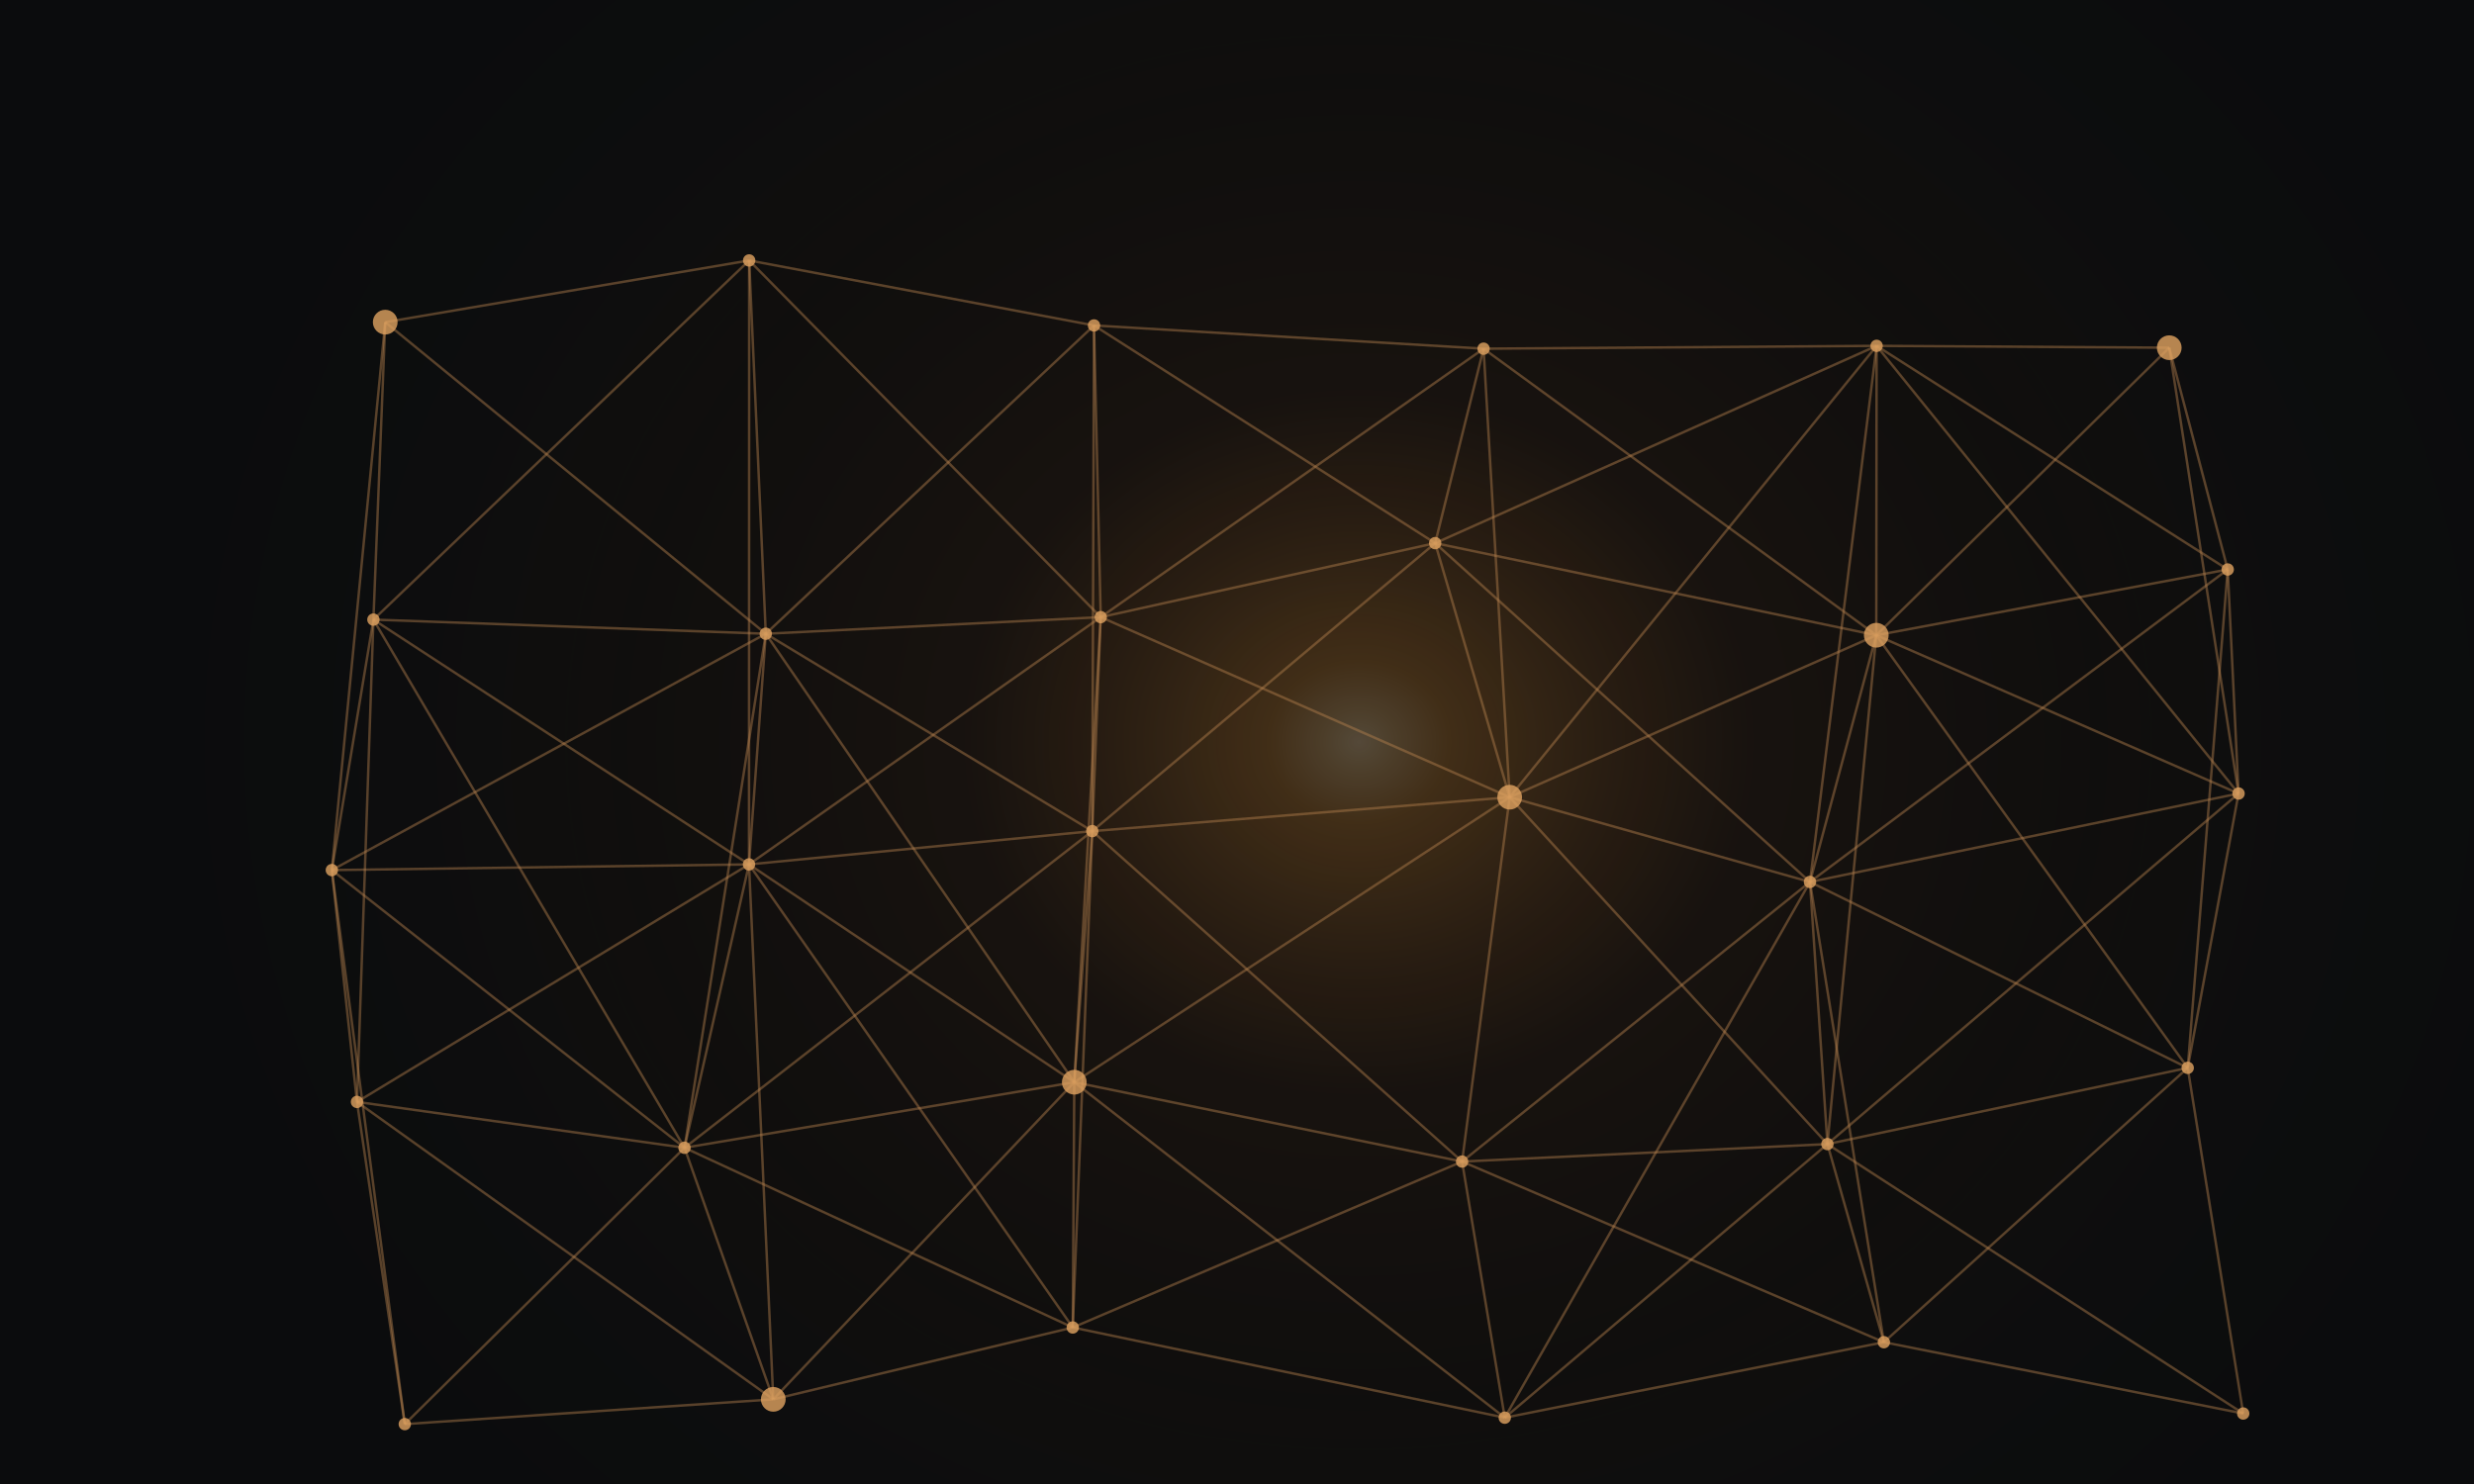
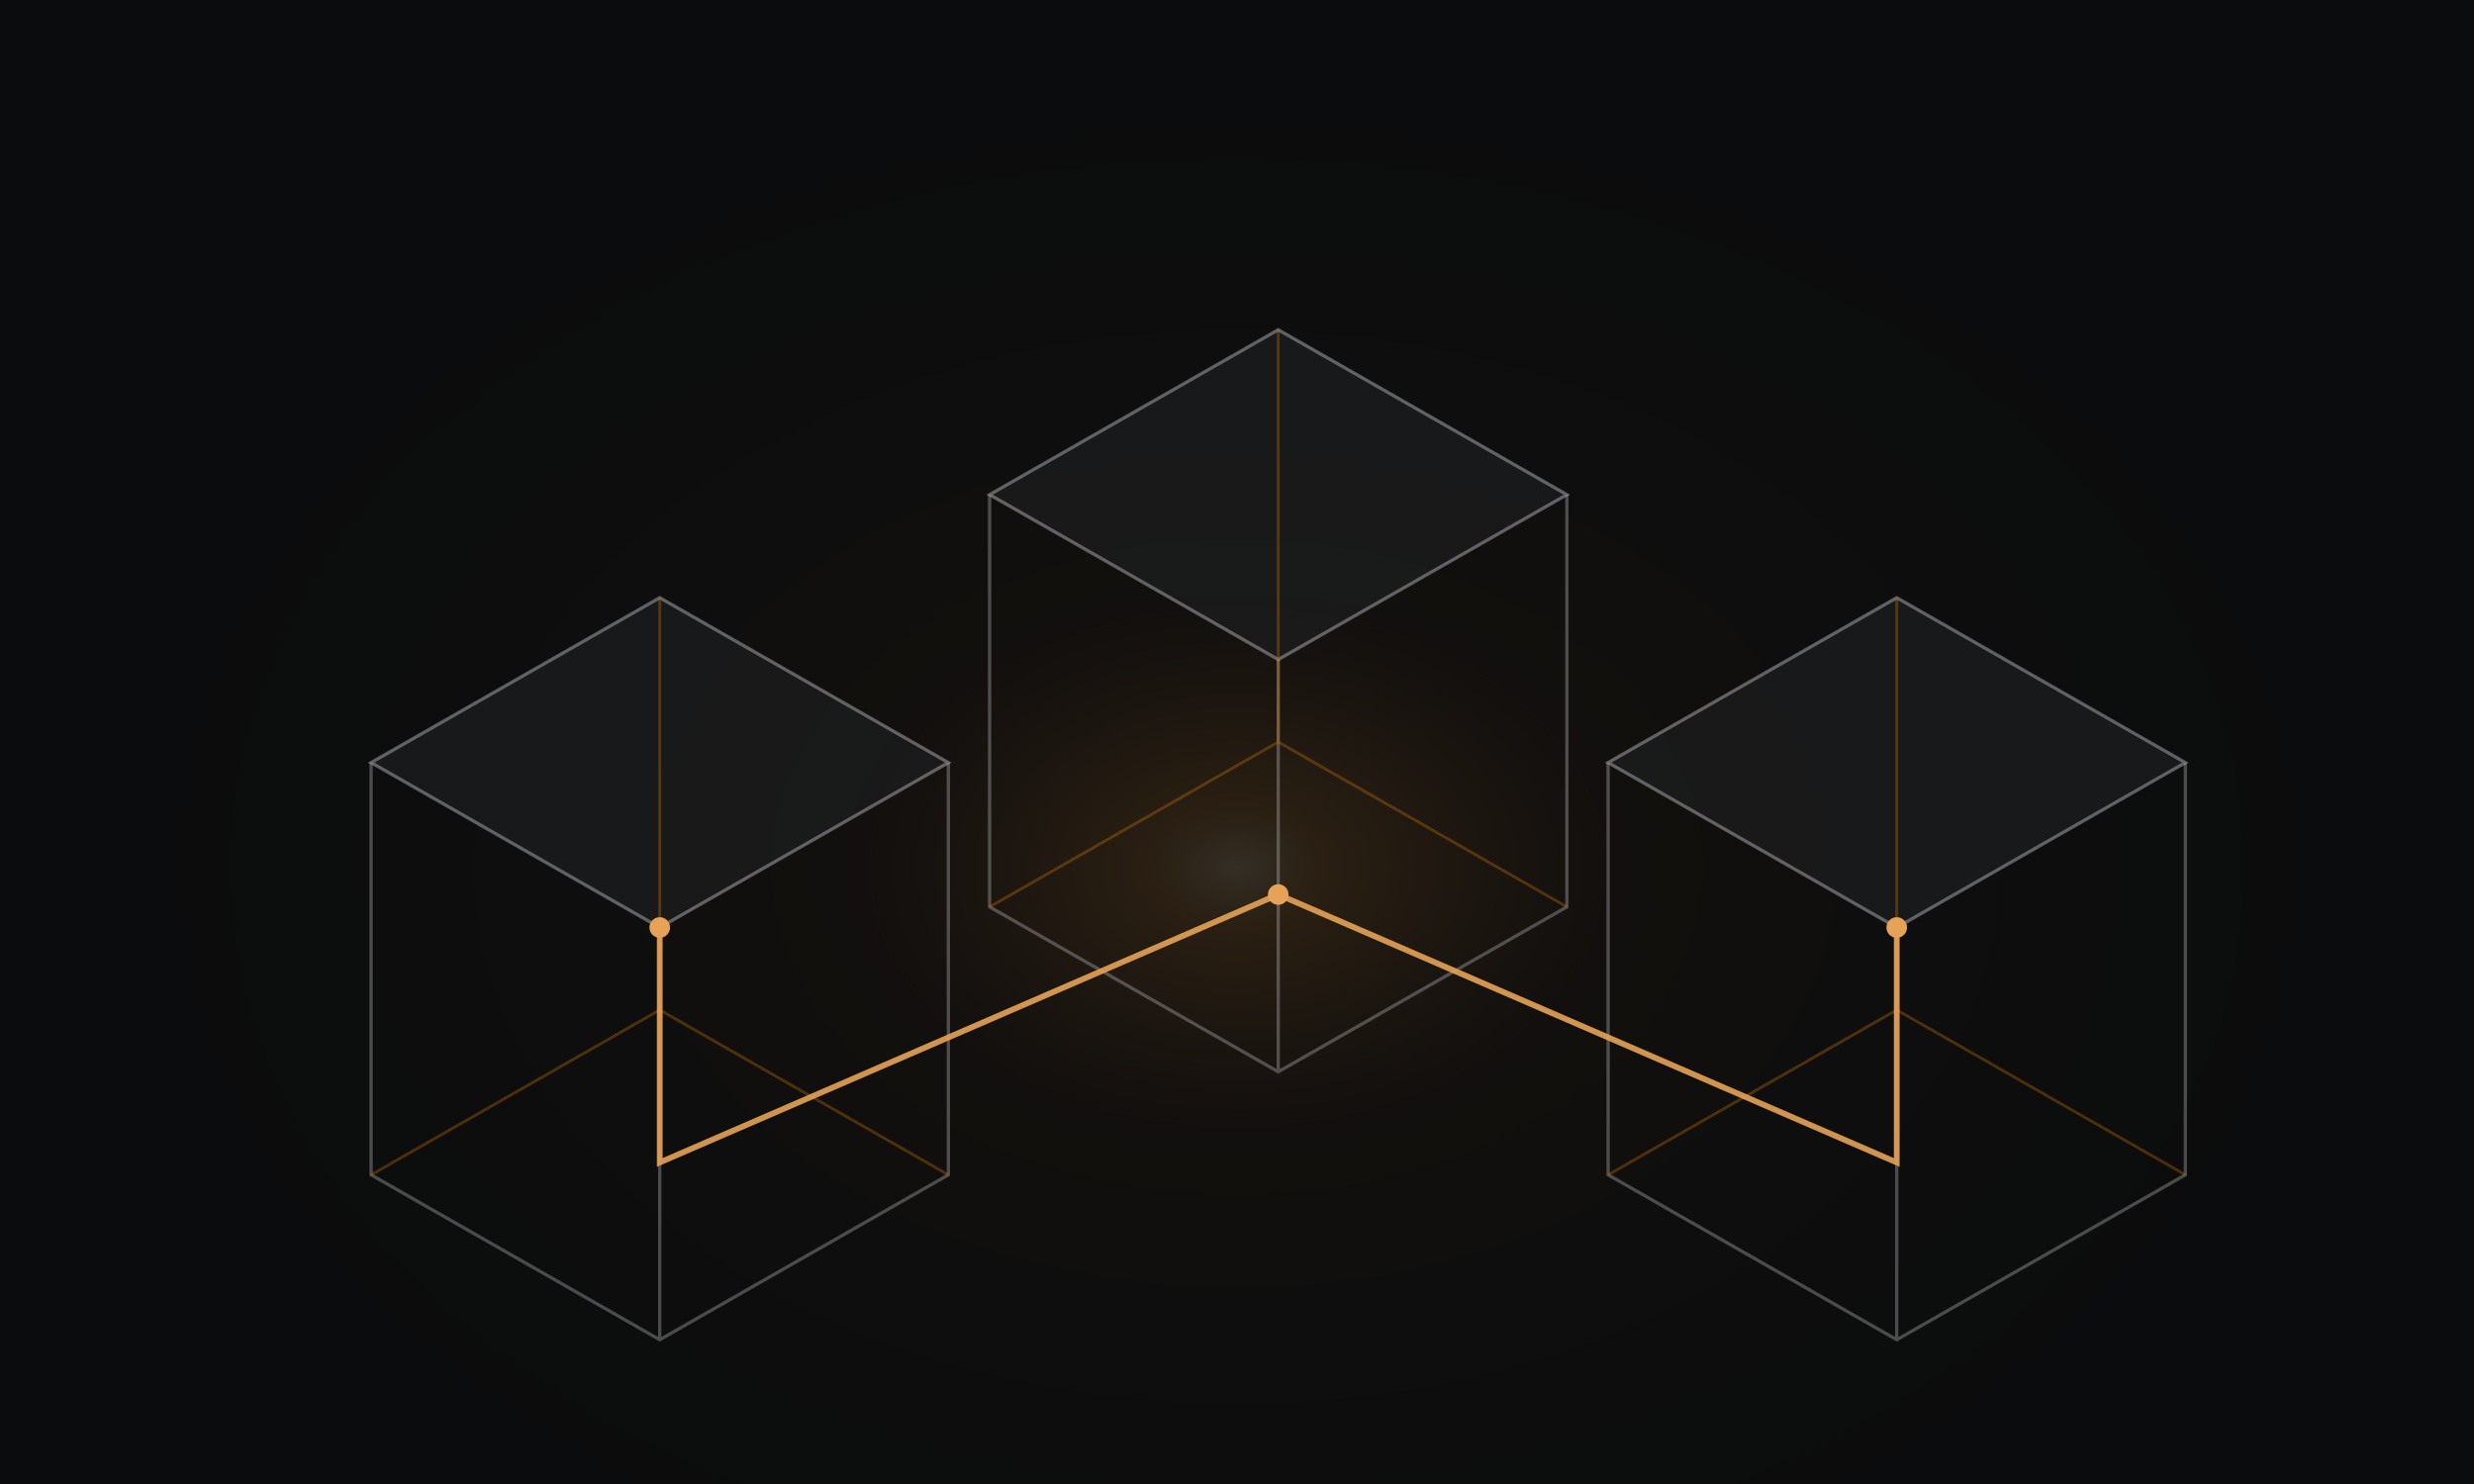
<svg xmlns="http://www.w3.org/2000/svg" width="600" height="360" viewBox="0 0 600 360">
  <defs>
    <radialGradient id="glow">
      <stop stop-color="#ffd8a0" />
      <stop offset=".07" stop-color="#ee9a37" stop-opacity=".8" />
      <stop offset=".3" stop-color="#b86525" stop-opacity=".25" />
      <stop offset="1" stop-color="#0b0c0d" stop-opacity="0" />
    </radialGradient>
    <linearGradient id="fade">
      <stop stop-color="#0b0c0d" />
      <stop offset=".27" stop-color="#0b0c0d" stop-opacity=".98" />
      <stop offset=".55" stop-color="#0b0c0d" stop-opacity=".22" />
      <stop offset="1" stop-color="#0b0c0d" stop-opacity="0" />
    </linearGradient>
    <linearGradient id="bottom" x2="0" y2="1">
      <stop offset=".6" stop-color="#0b0c0d" stop-opacity="0" />
      <stop offset="1" stop-color="#0b0c0d" />
    </linearGradient>
    <filter id="mist" x="-40%" y="-30%" width="180%" height="160%" color-interpolation-filters="sRGB">
      <feTurbulence type="fractalNoise" baseFrequency=".015 .025" numOctaves="4" seed="12" result="noise" />
      <feDisplacementMap in="SourceGraphic" in2="noise" scale="145" xChannelSelector="R" yChannelSelector="G" result="shape" />
      <feGaussianBlur in="shape" stdDeviation="8" result="softShape" />
      <feColorMatrix in="noise" type="matrix" values="0 0 0 0 1 0 0 0 0 1 0 0 0 0 1 1.3 1.3 1.3 0 -1.55" result="texture" />
      <feComposite in="softShape" in2="texture" operator="in" />
    </filter>
    <filter id="soft">
      <feGaussianBlur stdDeviation="22" />
    </filter>
    <filter id="grain">
      <feTurbulence type="fractalNoise" baseFrequency=".7" numOctaves="3" stitchTiles="stitch" />
      <feColorMatrix type="saturate" values="0" />
      <feComponentTransfer>
        <feFuncA type="linear" slope=".07" />
      </feComponentTransfer>
    </filter>
  </defs>
  <rect width="100%" height="100%" fill="#0b0c0d" />
-   <ellipse cx="330" cy="180" rx="320" ry="280" fill="url(#glow)" opacity=".3" />
-   <path d="M93.43 78.15L181.69 63.18" fill="none" stroke="#b5814d" stroke-width="0.6" opacity="0.45" />
-   <path d="M93.43 78.15L90.56 150.31" fill="none" stroke="#b5814d" stroke-width="0.6" opacity="0.45" />
-   <path d="M93.43 78.15L185.72 153.74" fill="none" stroke="#b5814d" stroke-width="0.6" opacity="0.45" />
-   <path d="M93.43 78.15L80.48 211.07" fill="none" stroke="#b5814d" stroke-width="0.6" opacity="0.45" />
-   <circle cx="93.43" cy="78.15" r="3" fill="#e0a260" opacity="0.8" />
-   <path d="M181.69 63.18L265.32 78.95" fill="none" stroke="#b5814d" stroke-width="0.6" opacity="0.45" />
-   <path d="M181.69 63.18L90.56 150.31" fill="none" stroke="#b5814d" stroke-width="0.6" opacity="0.45" />
-   <path d="M181.69 63.18L185.72 153.74" fill="none" stroke="#b5814d" stroke-width="0.6" opacity="0.45" />
-   <path d="M181.69 63.18L266.95 149.71" fill="none" stroke="#b5814d" stroke-width="0.6" opacity="0.45" />
-   <path d="M181.69 63.18L181.65 209.69" fill="none" stroke="#b5814d" stroke-width="0.6" opacity="0.45" />
-   <circle cx="181.69" cy="63.18" r="1.5" fill="#e0a260" opacity="0.8" />
-   <path d="M265.32 78.95L359.8 84.59" fill="none" stroke="#b5814d" stroke-width="0.6" opacity="0.45" />
-   <path d="M265.32 78.95L185.72 153.74" fill="none" stroke="#b5814d" stroke-width="0.6" opacity="0.45" />
-   <path d="M265.32 78.95L266.95 149.71" fill="none" stroke="#b5814d" stroke-width="0.6" opacity="0.45" />
-   <path d="M265.32 78.95L348.06 131.76" fill="none" stroke="#b5814d" stroke-width="0.6" opacity="0.45" />
-   <path d="M265.32 78.95L264.9 201.62" fill="none" stroke="#b5814d" stroke-width="0.6" opacity="0.45" />
-   <circle cx="265.32" cy="78.95" r="1.5" fill="#e0a260" opacity="0.8" />
-   <path d="M359.8 84.59L455.12 83.9" fill="none" stroke="#b5814d" stroke-width="0.6" opacity="0.45" />
-   <path d="M359.8 84.59L266.95 149.71" fill="none" stroke="#b5814d" stroke-width="0.6" opacity="0.45" />
-   <path d="M359.8 84.59L348.06 131.76" fill="none" stroke="#b5814d" stroke-width="0.6" opacity="0.45" />
-   <path d="M359.8 84.59L455.04 154.1" fill="none" stroke="#b5814d" stroke-width="0.6" opacity="0.45" />
-   <path d="M359.8 84.59L366.13 193.39" fill="none" stroke="#b5814d" stroke-width="0.6" opacity="0.45" />
-   <circle cx="359.8" cy="84.59" r="1.5" fill="#e0a260" opacity="0.8" />
-   <path d="M455.12 83.9L526.09 84.35" fill="none" stroke="#b5814d" stroke-width="0.6" opacity="0.45" />
-   <path d="M455.12 83.9L348.06 131.76" fill="none" stroke="#b5814d" stroke-width="0.6" opacity="0.45" />
-   <path d="M455.12 83.9L455.04 154.1" fill="none" stroke="#b5814d" stroke-width="0.6" opacity="0.45" />
-   <path d="M455.12 83.9L540.27 138.15" fill="none" stroke="#b5814d" stroke-width="0.6" opacity="0.45" />
-   <path d="M455.12 83.9L366.13 193.39" fill="none" stroke="#b5814d" stroke-width="0.6" opacity="0.45" />
-   <path d="M455.12 83.9L438.96 213.95" fill="none" stroke="#b5814d" stroke-width="0.6" opacity="0.45" />
-   <path d="M455.12 83.9L542.9 192.5" fill="none" stroke="#b5814d" stroke-width="0.6" opacity="0.45" />
-   <circle cx="455.12" cy="83.9" r="1.5" fill="#e0a260" opacity="0.8" />
-   <path d="M526.09 84.35L455.04 154.1" fill="none" stroke="#b5814d" stroke-width="0.6" opacity="0.45" />
-   <path d="M526.09 84.35L540.27 138.15" fill="none" stroke="#b5814d" stroke-width="0.6" opacity="0.45" />
-   <path d="M526.09 84.35L542.9 192.5" fill="none" stroke="#b5814d" stroke-width="0.6" opacity="0.45" />
-   <circle cx="526.09" cy="84.35" r="3" fill="#e0a260" opacity="0.8" />
-   <path d="M90.56 150.31L185.72 153.74" fill="none" stroke="#b5814d" stroke-width="0.6" opacity="0.45" />
-   <path d="M90.56 150.31L80.48 211.07" fill="none" stroke="#b5814d" stroke-width="0.6" opacity="0.45" />
-   <path d="M90.56 150.31L181.65 209.69" fill="none" stroke="#b5814d" stroke-width="0.6" opacity="0.45" />
-   <path d="M90.56 150.31L86.58 267.31" fill="none" stroke="#b5814d" stroke-width="0.6" opacity="0.45" />
-   <path d="M90.56 150.31L166.01 278.43" fill="none" stroke="#b5814d" stroke-width="0.6" opacity="0.45" />
-   <circle cx="90.56" cy="150.31" r="1.5" fill="#e0a260" opacity="0.8" />
-   <path d="M185.72 153.74L266.95 149.71" fill="none" stroke="#b5814d" stroke-width="0.6" opacity="0.45" />
-   <path d="M185.72 153.74L80.48 211.07" fill="none" stroke="#b5814d" stroke-width="0.6" opacity="0.45" />
-   <path d="M185.72 153.74L181.65 209.69" fill="none" stroke="#b5814d" stroke-width="0.6" opacity="0.45" />
-   <path d="M185.72 153.74L264.9 201.62" fill="none" stroke="#b5814d" stroke-width="0.6" opacity="0.45" />
-   <path d="M185.72 153.74L166.01 278.43" fill="none" stroke="#b5814d" stroke-width="0.6" opacity="0.45" />
-   <path d="M185.72 153.74L260.54 262.53" fill="none" stroke="#b5814d" stroke-width="0.6" opacity="0.45" />
-   <circle cx="185.72" cy="153.74" r="1.5" fill="#e0a260" opacity="0.8" />
-   <path d="M266.95 149.71L348.06 131.76" fill="none" stroke="#b5814d" stroke-width="0.6" opacity="0.45" />
-   <path d="M266.95 149.71L181.65 209.69" fill="none" stroke="#b5814d" stroke-width="0.6" opacity="0.45" />
-   <path d="M266.95 149.71L264.9 201.62" fill="none" stroke="#b5814d" stroke-width="0.6" opacity="0.45" />
-   <path d="M266.95 149.71L366.13 193.39" fill="none" stroke="#b5814d" stroke-width="0.6" opacity="0.45" />
-   <path d="M266.95 149.71L260.54 262.53" fill="none" stroke="#b5814d" stroke-width="0.6" opacity="0.45" />
-   <circle cx="266.95" cy="149.71" r="1.5" fill="#e0a260" opacity="0.8" />
-   <path d="M348.06 131.76L455.04 154.1" fill="none" stroke="#b5814d" stroke-width="0.6" opacity="0.45" />
-   <path d="M348.06 131.76L264.9 201.62" fill="none" stroke="#b5814d" stroke-width="0.6" opacity="0.45" />
-   <path d="M348.06 131.76L366.13 193.39" fill="none" stroke="#b5814d" stroke-width="0.6" opacity="0.45" />
-   <path d="M348.06 131.76L438.96 213.95" fill="none" stroke="#b5814d" stroke-width="0.6" opacity="0.45" />
-   <circle cx="348.06" cy="131.76" r="1.5" fill="#e0a260" opacity="0.8" />
-   <path d="M455.04 154.1L540.27 138.15" fill="none" stroke="#b5814d" stroke-width="0.6" opacity="0.45" />
-   <path d="M455.04 154.1L366.13 193.39" fill="none" stroke="#b5814d" stroke-width="0.6" opacity="0.45" />
-   <path d="M455.04 154.1L438.96 213.95" fill="none" stroke="#b5814d" stroke-width="0.6" opacity="0.45" />
-   <path d="M455.04 154.1L542.9 192.5" fill="none" stroke="#b5814d" stroke-width="0.6" opacity="0.45" />
-   <path d="M455.04 154.1L443.19 277.54" fill="none" stroke="#b5814d" stroke-width="0.6" opacity="0.45" />
-   <path d="M455.04 154.1L530.57 259.05" fill="none" stroke="#b5814d" stroke-width="0.6" opacity="0.45" />
-   <circle cx="455.04" cy="154.1" r="3" fill="#e0a260" opacity="0.8" />
-   <path d="M540.27 138.15L438.96 213.95" fill="none" stroke="#b5814d" stroke-width="0.6" opacity="0.45" />
-   <path d="M540.27 138.15L542.9 192.5" fill="none" stroke="#b5814d" stroke-width="0.6" opacity="0.45" />
-   <path d="M540.27 138.15L530.57 259.05" fill="none" stroke="#b5814d" stroke-width="0.6" opacity="0.45" />
-   <circle cx="540.27" cy="138.15" r="1.5" fill="#e0a260" opacity="0.8" />
-   <path d="M80.48 211.07L181.65 209.69" fill="none" stroke="#b5814d" stroke-width="0.6" opacity="0.45" />
-   <path d="M80.48 211.07L86.58 267.31" fill="none" stroke="#b5814d" stroke-width="0.6" opacity="0.45" />
-   <path d="M80.48 211.07L166.01 278.43" fill="none" stroke="#b5814d" stroke-width="0.6" opacity="0.45" />
-   <path d="M80.48 211.07L98.17 345.47" fill="none" stroke="#b5814d" stroke-width="0.6" opacity="0.45" />
-   <circle cx="80.48" cy="211.07" r="1.5" fill="#e0a260" opacity="0.8" />
-   <path d="M181.65 209.69L264.9 201.62" fill="none" stroke="#b5814d" stroke-width="0.6" opacity="0.45" />
-   <path d="M181.65 209.69L86.58 267.31" fill="none" stroke="#b5814d" stroke-width="0.6" opacity="0.45" />
-   <path d="M181.65 209.69L166.01 278.43" fill="none" stroke="#b5814d" stroke-width="0.6" opacity="0.45" />
-   <path d="M181.65 209.69L260.54 262.53" fill="none" stroke="#b5814d" stroke-width="0.6" opacity="0.45" />
-   <path d="M181.65 209.69L187.54 339.46" fill="none" stroke="#b5814d" stroke-width="0.6" opacity="0.45" />
-   <path d="M181.65 209.69L260.17 322.03" fill="none" stroke="#b5814d" stroke-width="0.6" opacity="0.45" />
-   <circle cx="181.65" cy="209.69" r="1.5" fill="#e0a260" opacity="0.8" />
-   <path d="M264.9 201.62L366.13 193.39" fill="none" stroke="#b5814d" stroke-width="0.6" opacity="0.45" />
-   <path d="M264.9 201.62L166.01 278.43" fill="none" stroke="#b5814d" stroke-width="0.6" opacity="0.45" />
-   <path d="M264.9 201.62L260.54 262.53" fill="none" stroke="#b5814d" stroke-width="0.6" opacity="0.45" />
-   <path d="M264.9 201.62L354.59 281.78" fill="none" stroke="#b5814d" stroke-width="0.6" opacity="0.45" />
-   <path d="M264.9 201.62L260.17 322.03" fill="none" stroke="#b5814d" stroke-width="0.6" opacity="0.45" />
-   <circle cx="264.9" cy="201.62" r="1.5" fill="#e0a260" opacity="0.8" />
-   <path d="M366.13 193.39L438.96 213.95" fill="none" stroke="#b5814d" stroke-width="0.6" opacity="0.45" />
-   <path d="M366.13 193.39L260.54 262.53" fill="none" stroke="#b5814d" stroke-width="0.6" opacity="0.45" />
-   <path d="M366.13 193.39L354.59 281.78" fill="none" stroke="#b5814d" stroke-width="0.6" opacity="0.45" />
-   <path d="M366.13 193.39L443.19 277.54" fill="none" stroke="#b5814d" stroke-width="0.6" opacity="0.45" />
-   <circle cx="366.13" cy="193.39" r="3" fill="#e0a260" opacity="0.8" />
-   <path d="M438.96 213.95L542.9 192.5" fill="none" stroke="#b5814d" stroke-width="0.6" opacity="0.45" />
-   <path d="M438.96 213.95L354.59 281.78" fill="none" stroke="#b5814d" stroke-width="0.6" opacity="0.45" />
-   <path d="M438.96 213.95L443.19 277.54" fill="none" stroke="#b5814d" stroke-width="0.6" opacity="0.45" />
-   <path d="M438.96 213.95L530.57 259.05" fill="none" stroke="#b5814d" stroke-width="0.6" opacity="0.45" />
-   <path d="M438.96 213.95L364.94 343.91" fill="none" stroke="#b5814d" stroke-width="0.6" opacity="0.45" />
-   <path d="M438.96 213.95L456.88 325.6" fill="none" stroke="#b5814d" stroke-width="0.6" opacity="0.45" />
-   <circle cx="438.96" cy="213.95" r="1.5" fill="#e0a260" opacity="0.8" />
-   <path d="M542.9 192.5L443.19 277.54" fill="none" stroke="#b5814d" stroke-width="0.6" opacity="0.45" />
-   <path d="M542.9 192.5L530.57 259.05" fill="none" stroke="#b5814d" stroke-width="0.6" opacity="0.45" />
-   <circle cx="542.9" cy="192.5" r="1.5" fill="#e0a260" opacity="0.8" />
-   <path d="M86.58 267.31L166.01 278.43" fill="none" stroke="#b5814d" stroke-width="0.6" opacity="0.45" />
-   <path d="M86.58 267.31L98.17 345.47" fill="none" stroke="#b5814d" stroke-width="0.6" opacity="0.45" />
-   <path d="M86.58 267.31L187.54 339.46" fill="none" stroke="#b5814d" stroke-width="0.6" opacity="0.45" />
-   <circle cx="86.58" cy="267.31" r="1.5" fill="#e0a260" opacity="0.8" />
-   <path d="M166.01 278.43L260.54 262.53" fill="none" stroke="#b5814d" stroke-width="0.6" opacity="0.45" />
-   <path d="M166.01 278.43L98.17 345.47" fill="none" stroke="#b5814d" stroke-width="0.6" opacity="0.45" />
-   <path d="M166.01 278.43L187.54 339.46" fill="none" stroke="#b5814d" stroke-width="0.6" opacity="0.45" />
-   <path d="M166.01 278.43L260.17 322.03" fill="none" stroke="#b5814d" stroke-width="0.6" opacity="0.45" />
-   <circle cx="166.01" cy="278.43" r="1.5" fill="#e0a260" opacity="0.8" />
-   <path d="M260.54 262.53L354.59 281.78" fill="none" stroke="#b5814d" stroke-width="0.6" opacity="0.45" />
-   <path d="M260.54 262.53L187.54 339.46" fill="none" stroke="#b5814d" stroke-width="0.6" opacity="0.45" />
-   <path d="M260.54 262.53L260.17 322.03" fill="none" stroke="#b5814d" stroke-width="0.6" opacity="0.45" />
-   <path d="M260.54 262.53L364.94 343.91" fill="none" stroke="#b5814d" stroke-width="0.6" opacity="0.45" />
-   <circle cx="260.54" cy="262.53" r="3" fill="#e0a260" opacity="0.8" />
-   <path d="M354.59 281.78L443.19 277.54" fill="none" stroke="#b5814d" stroke-width="0.6" opacity="0.45" />
-   <path d="M354.59 281.78L260.17 322.03" fill="none" stroke="#b5814d" stroke-width="0.6" opacity="0.45" />
-   <path d="M354.59 281.78L364.94 343.91" fill="none" stroke="#b5814d" stroke-width="0.6" opacity="0.45" />
-   <path d="M354.59 281.78L456.88 325.6" fill="none" stroke="#b5814d" stroke-width="0.6" opacity="0.45" />
-   <circle cx="354.59" cy="281.78" r="1.5" fill="#e0a260" opacity="0.8" />
-   <path d="M443.19 277.54L530.57 259.05" fill="none" stroke="#b5814d" stroke-width="0.6" opacity="0.45" />
-   <path d="M443.19 277.54L364.94 343.91" fill="none" stroke="#b5814d" stroke-width="0.6" opacity="0.45" />
-   <path d="M443.19 277.54L456.88 325.6" fill="none" stroke="#b5814d" stroke-width="0.6" opacity="0.45" />
-   <path d="M443.19 277.54L544.03 342.9" fill="none" stroke="#b5814d" stroke-width="0.6" opacity="0.45" />
-   <circle cx="443.19" cy="277.54" r="1.5" fill="#e0a260" opacity="0.8" />
-   <path d="M530.57 259.05L456.88 325.6" fill="none" stroke="#b5814d" stroke-width="0.6" opacity="0.45" />
-   <path d="M530.57 259.05L544.03 342.9" fill="none" stroke="#b5814d" stroke-width="0.6" opacity="0.45" />
-   <circle cx="530.57" cy="259.05" r="1.5" fill="#e0a260" opacity="0.8" />
-   <path d="M98.17 345.47L187.54 339.46" fill="none" stroke="#b5814d" stroke-width="0.6" opacity="0.45" />
-   <circle cx="98.17" cy="345.47" r="1.5" fill="#e0a260" opacity="0.8" />
-   <path d="M187.54 339.46L260.17 322.03" fill="none" stroke="#b5814d" stroke-width="0.6" opacity="0.45" />
-   <circle cx="187.54" cy="339.46" r="3" fill="#e0a260" opacity="0.8" />
-   <path d="M260.17 322.03L364.94 343.91" fill="none" stroke="#b5814d" stroke-width="0.6" opacity="0.45" />
-   <circle cx="260.17" cy="322.03" r="1.5" fill="#e0a260" opacity="0.8" />
-   <path d="M364.94 343.91L456.88 325.6" fill="none" stroke="#b5814d" stroke-width="0.6" opacity="0.45" />
-   <circle cx="364.94" cy="343.91" r="1.5" fill="#e0a260" opacity="0.8" />
-   <path d="M456.88 325.6L544.03 342.9" fill="none" stroke="#b5814d" stroke-width="0.6" opacity="0.45" />
-   <circle cx="456.88" cy="325.6" r="1.5" fill="#e0a260" opacity="0.8" />
-   <circle cx="544.03" cy="342.9" r="1.5" fill="#e0a260" opacity="0.8" />
+   <ellipse cx="300" cy="210" rx="300" ry="210" fill="url(#glow)" opacity=".17" />
+   <path d="M90 185l70 -40 70 40 -70 40z" fill="#1e1f21" fill-opacity=".65" stroke="#b1afb4" stroke-opacity=".5" stroke-width=".8" />
+   <path d="M90 185v100l70 40 70 -40v-100 M160 225v100" fill="none" stroke="#b1afb4" stroke-width="0.8" opacity="0.38" />
+   <path d="M160 145v100l70 40 M90 285l70 -40" fill="none" stroke="#d97706" stroke-width="0.7" opacity="0.32" />
+   <path d="M240 120l70 -40 70 40 -70 40z" fill="#1e1f21" fill-opacity=".65" stroke="#b1afb4" stroke-opacity=".5" stroke-width=".8" />
+   <path d="M240 120v100l70 40 70 -40v-100 M310 160v100" fill="none" stroke="#b1afb4" stroke-width="0.8" opacity="0.38" />
+   <path d="M310 80v100l70 40 M240 220l70 -40" fill="none" stroke="#d97706" stroke-width="0.7" opacity="0.32" />
+   <path d="M390 185l70 -40 70 40 -70 40z" fill="#1e1f21" fill-opacity=".65" stroke="#b1afb4" stroke-opacity=".5" stroke-width=".8" />
+   <path d="M390 185v100l70 40 70 -40v-100 M460 225v100" fill="none" stroke="#b1afb4" stroke-width="0.8" opacity="0.38" />
+   <path d="M460 145v100l70 40 M390 285l70 -40" fill="none" stroke="#d97706" stroke-width="0.7" opacity="0.32" />
+   <path d="M160 225V282L310 217 460 282V225" fill="none" stroke="#e6a357" stroke-width="1.4" opacity="0.9" />
+   <circle cx="160" cy="225" r="2.5" fill="#e6a357" opacity="1" />
+   <circle cx="310" cy="217" r="2.5" fill="#e6a357" opacity="1" />
+   <circle cx="460" cy="225" r="2.5" fill="#e6a357" opacity="1" />
</svg>
